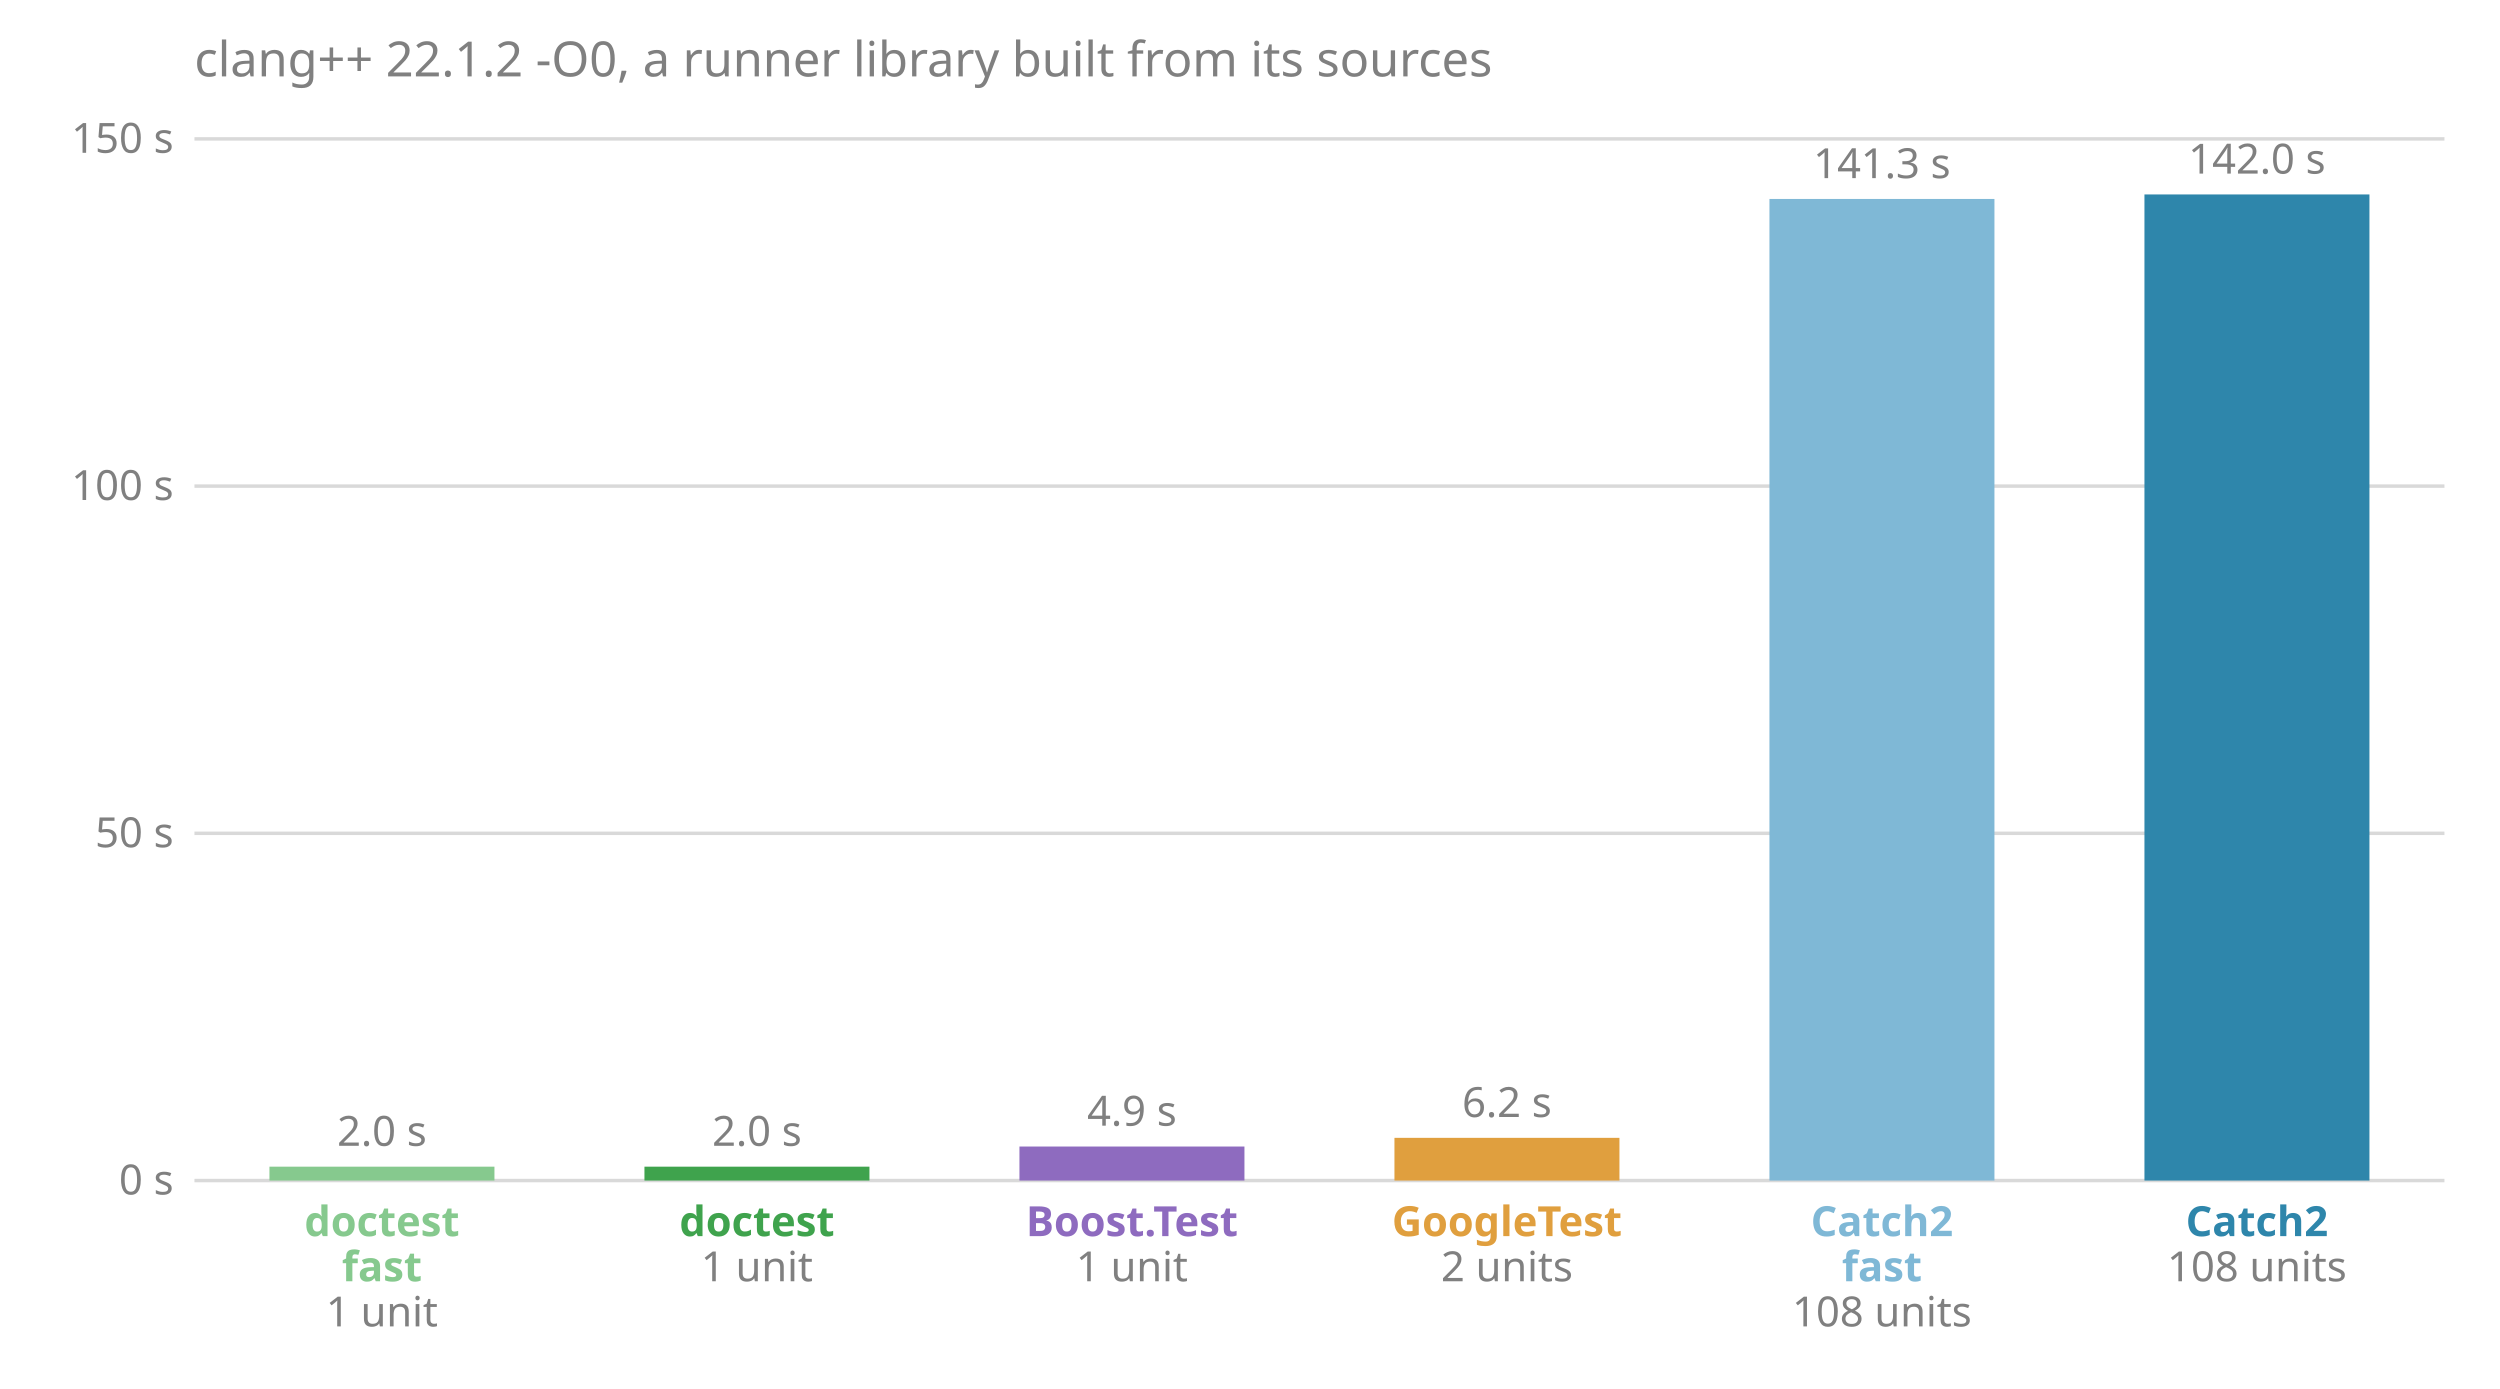
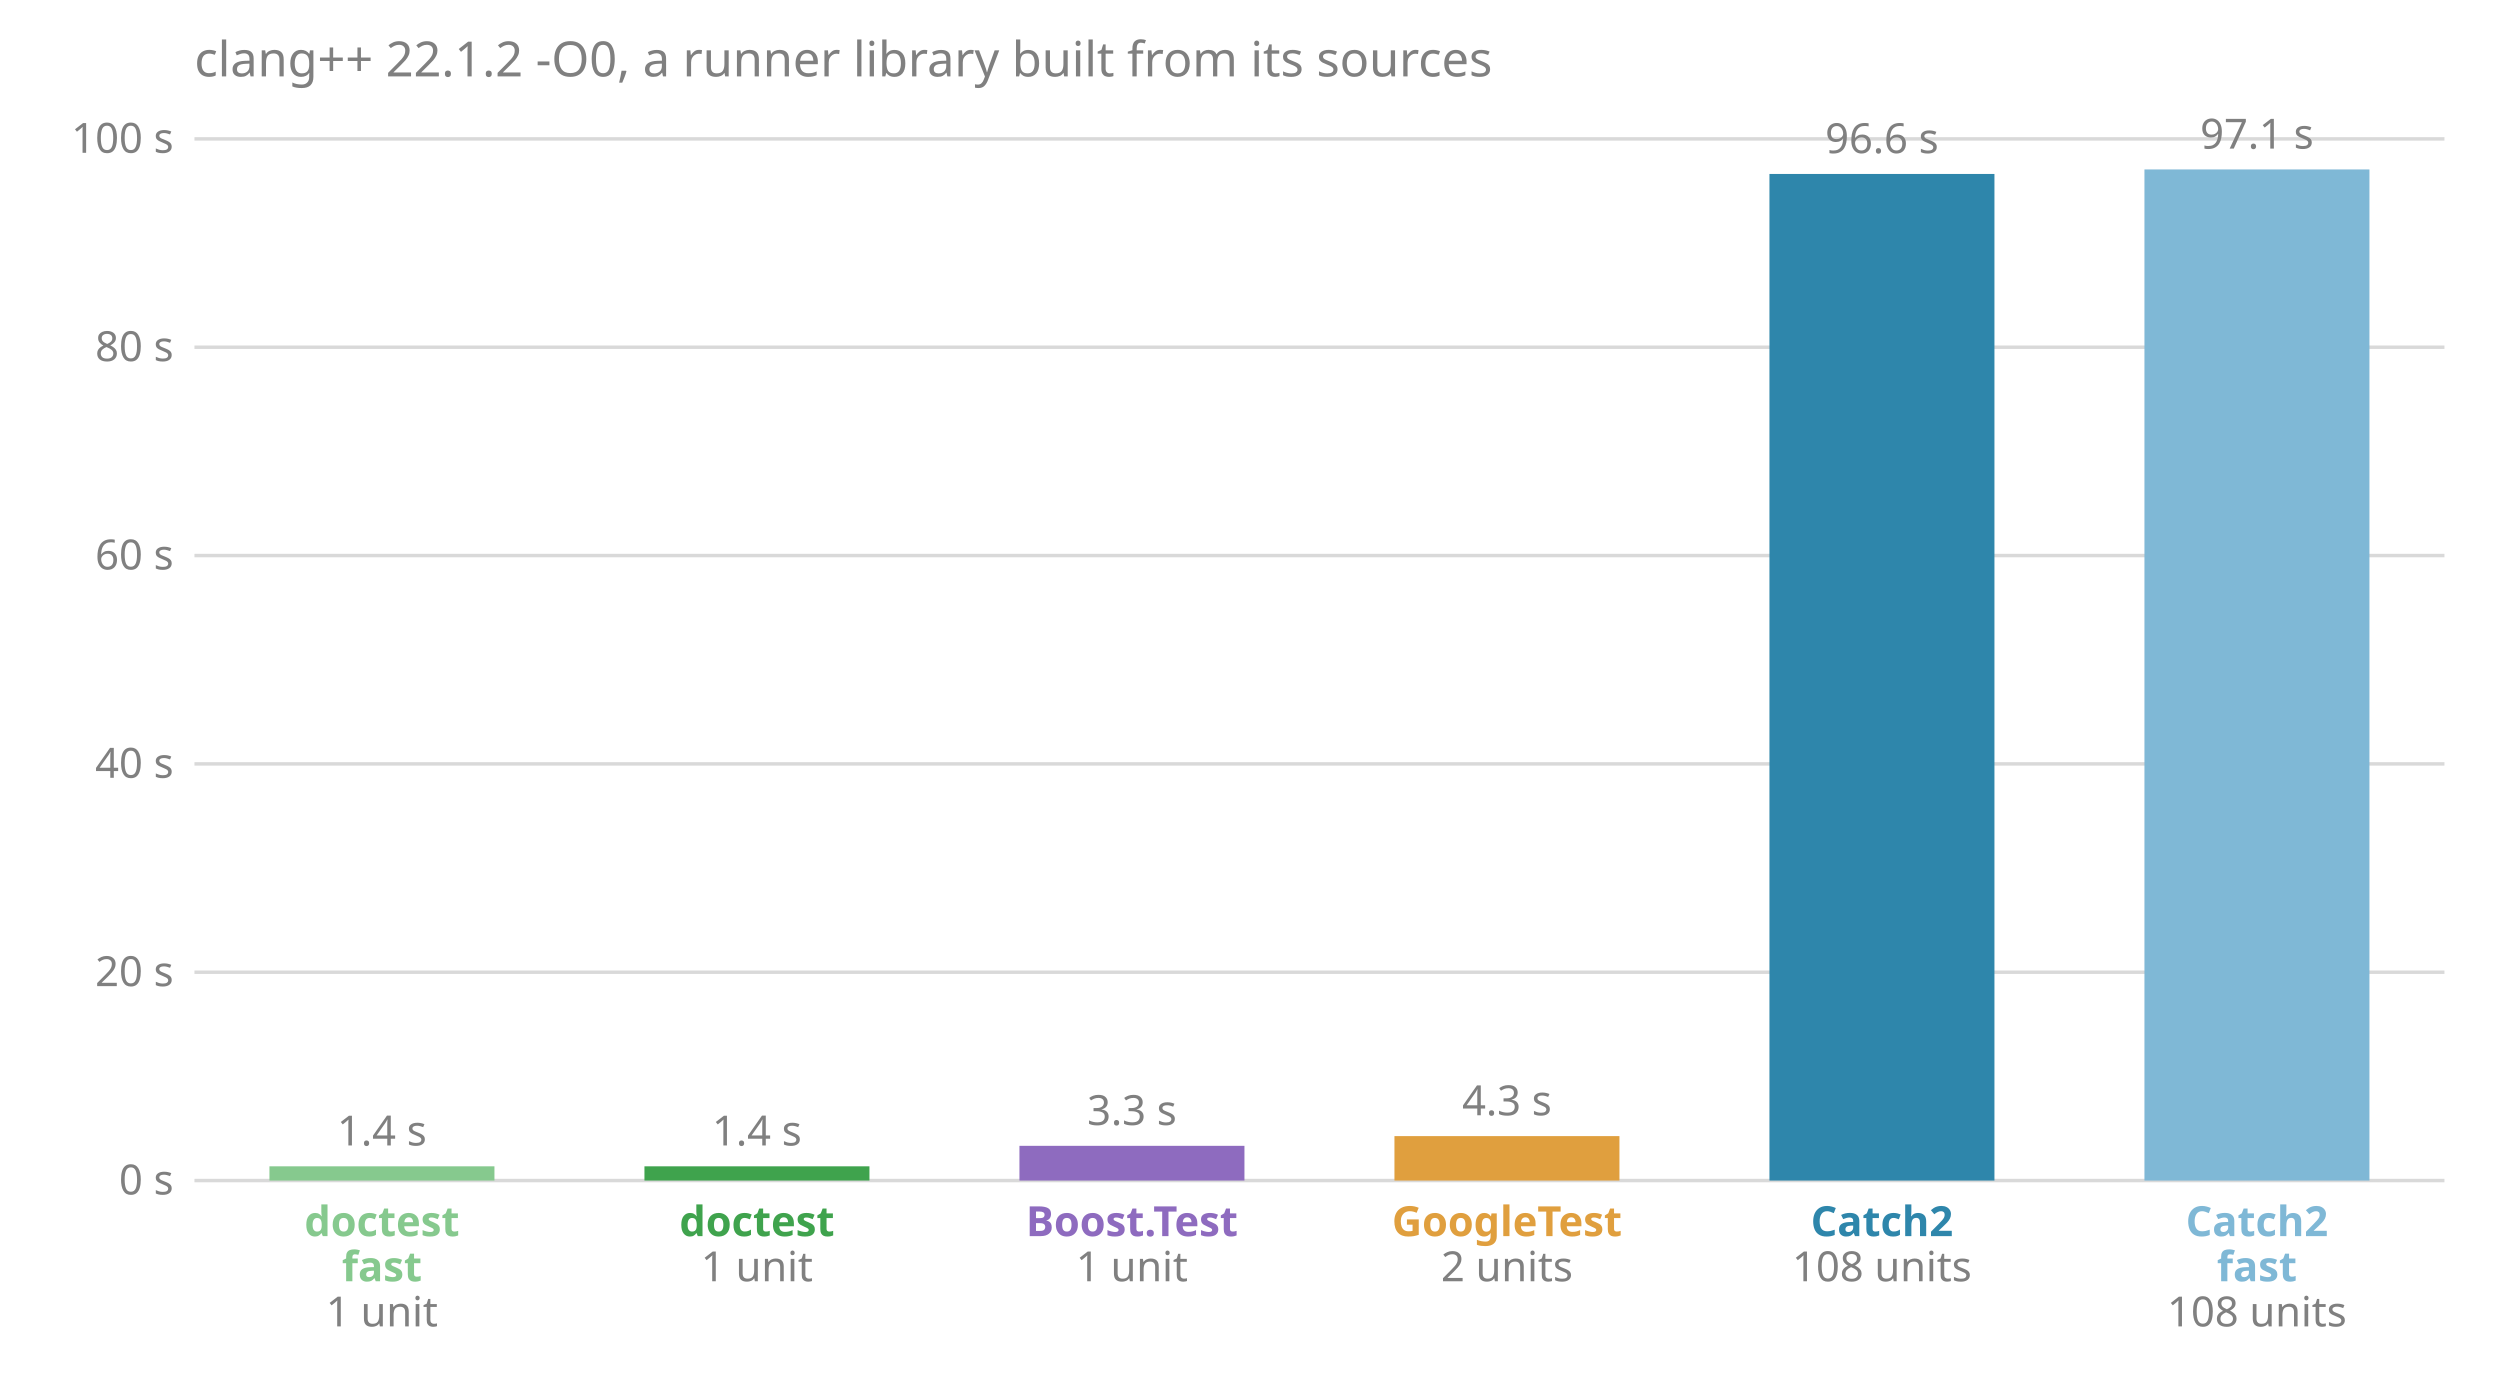
<svg xmlns="http://www.w3.org/2000/svg" viewBox="0 0 720 400" font-family="sans-serif" font-size="12">
  <text x="56.0" y="22.0" fill="#808080" font-size="14">clang++ 22.1.2 -O0, a runner library built from its sources</text>
  <line x1="56.0" x2="704.0" y1="340.0" y2="340.0" stroke="#808080" stroke-opacity="0.3" />
  <text x="50.0" y="344.0" fill="#808080" text-anchor="end">0 s</text>
-   <line x1="56.0" x2="704.0" y1="240.0" y2="240.0" stroke="#808080" stroke-opacity="0.3" />
-   <text x="50.0" y="244.0" fill="#808080" text-anchor="end">50 s</text>
-   <line x1="56.0" x2="704.0" y1="140.0" y2="140.0" stroke="#808080" stroke-opacity="0.3" />
-   <text x="50.0" y="144.0" fill="#808080" text-anchor="end">100 s</text>
+   <line x1="56.0" x2="704.0" y1="280.0" y2="280.0" stroke="#808080" stroke-opacity="0.3" />
+   <text x="50.0" y="284.0" fill="#808080" text-anchor="end">20 s</text>
+   <line x1="56.0" x2="704.0" y1="220.0" y2="220.0" stroke="#808080" stroke-opacity="0.3" />
+   <text x="50.0" y="224.0" fill="#808080" text-anchor="end">40 s</text>
+   <line x1="56.0" x2="704.0" y1="160.0" y2="160.0" stroke="#808080" stroke-opacity="0.3" />
+   <text x="50.0" y="164.0" fill="#808080" text-anchor="end">60 s</text>
+   <line x1="56.0" x2="704.0" y1="100.0" y2="100.0" stroke="#808080" stroke-opacity="0.3" />
+   <text x="50.0" y="104.0" fill="#808080" text-anchor="end">80 s</text>
  <line x1="56.0" x2="704.0" y1="40.0" y2="40.0" stroke="#808080" stroke-opacity="0.3" />
-   <text x="50.0" y="44.0" fill="#808080" text-anchor="end">150 s</text>
-   <rect x="77.6" y="336.0" width="64.8" height="4.0" fill="#86c98e" />
-   <text x="110.0" y="330.0" fill="#808080" text-anchor="middle">2.0 s</text>
+   <text x="50.0" y="44.0" fill="#808080" text-anchor="end">100 s</text>
+   <rect x="77.6" y="335.9" width="64.8" height="4.1" fill="#86c98e" />
+   <text x="110.0" y="329.9" fill="#808080" text-anchor="middle">1.4 s</text>
  <text x="110.0" y="356.0" fill="#86c98e" font-weight="bold" text-anchor="middle">doctest</text>
  <text x="110.0" y="369.0" fill="#86c98e" font-weight="bold" text-anchor="middle">fast</text>
  <text x="110.0" y="382.0" fill="#808080" text-anchor="middle">1 unit</text>
-   <rect x="185.6" y="336.0" width="64.8" height="4.0" fill="#3fa34d" />
-   <text x="218.0" y="330.0" fill="#808080" text-anchor="middle">2.0 s</text>
+   <rect x="185.6" y="335.9" width="64.8" height="4.1" fill="#3fa34d" />
+   <text x="218.0" y="329.9" fill="#808080" text-anchor="middle">1.4 s</text>
  <text x="218.0" y="356.0" fill="#3fa34d" font-weight="bold" text-anchor="middle">doctest</text>
  <text x="218.0" y="369.0" fill="#808080" text-anchor="middle">1 unit</text>
-   <rect x="293.6" y="330.2" width="64.8" height="9.8" fill="#8e6bbf" />
-   <text x="326.0" y="324.2" fill="#808080" text-anchor="middle">4.9 s</text>
+   <rect x="293.6" y="330.0" width="64.8" height="10.0" fill="#8e6bbf" />
+   <text x="326.0" y="324.0" fill="#808080" text-anchor="middle">3.3 s</text>
  <text x="326.0" y="356.0" fill="#8e6bbf" font-weight="bold" text-anchor="middle">Boost.Test</text>
  <text x="326.0" y="369.0" fill="#808080" text-anchor="middle">1 unit</text>
-   <rect x="401.6" y="327.7" width="64.8" height="12.3" fill="#e09f3e" />
-   <text x="434.0" y="321.7" fill="#808080" text-anchor="middle">6.2 s</text>
+   <rect x="401.6" y="327.2" width="64.8" height="12.8" fill="#e09f3e" />
+   <text x="434.0" y="321.2" fill="#808080" text-anchor="middle">4.3 s</text>
  <text x="434.0" y="356.0" fill="#e09f3e" font-weight="bold" text-anchor="middle">GoogleTest</text>
  <text x="434.0" y="369.0" fill="#808080" text-anchor="middle">2 units</text>
-   <rect x="509.6" y="57.3" width="64.8" height="282.7" fill="#7fb8d6" />
-   <text x="542.0" y="51.3" fill="#808080" text-anchor="middle">141.3 s</text>
-   <text x="542.0" y="356.0" fill="#7fb8d6" font-weight="bold" text-anchor="middle">Catch2</text>
-   <text x="542.0" y="369.0" fill="#7fb8d6" font-weight="bold" text-anchor="middle">fast</text>
-   <text x="542.0" y="382.0" fill="#808080" text-anchor="middle">108 units</text>
-   <rect x="617.6" y="56.0" width="64.8" height="284.0" fill="#2e86ab" />
-   <text x="650.0" y="50.0" fill="#808080" text-anchor="middle">142.0 s</text>
-   <text x="650.0" y="356.0" fill="#2e86ab" font-weight="bold" text-anchor="middle">Catch2</text>
-   <text x="650.0" y="369.0" fill="#808080" text-anchor="middle">108 units</text>
+   <rect x="509.6" y="50.1" width="64.8" height="289.9" fill="#2e86ab" />
+   <text x="542.0" y="44.1" fill="#808080" text-anchor="middle">96.6 s</text>
+   <text x="542.0" y="356.0" fill="#2e86ab" font-weight="bold" text-anchor="middle">Catch2</text>
+   <text x="542.0" y="369.0" fill="#808080" text-anchor="middle">108 units</text>
+   <rect x="617.6" y="48.8" width="64.8" height="291.2" fill="#7fb8d6" />
+   <text x="650.0" y="42.8" fill="#808080" text-anchor="middle">97.1 s</text>
+   <text x="650.0" y="356.0" fill="#7fb8d6" font-weight="bold" text-anchor="middle">Catch2</text>
+   <text x="650.0" y="369.0" fill="#7fb8d6" font-weight="bold" text-anchor="middle">fast</text>
+   <text x="650.0" y="382.0" fill="#808080" text-anchor="middle">108 units</text>
</svg>
